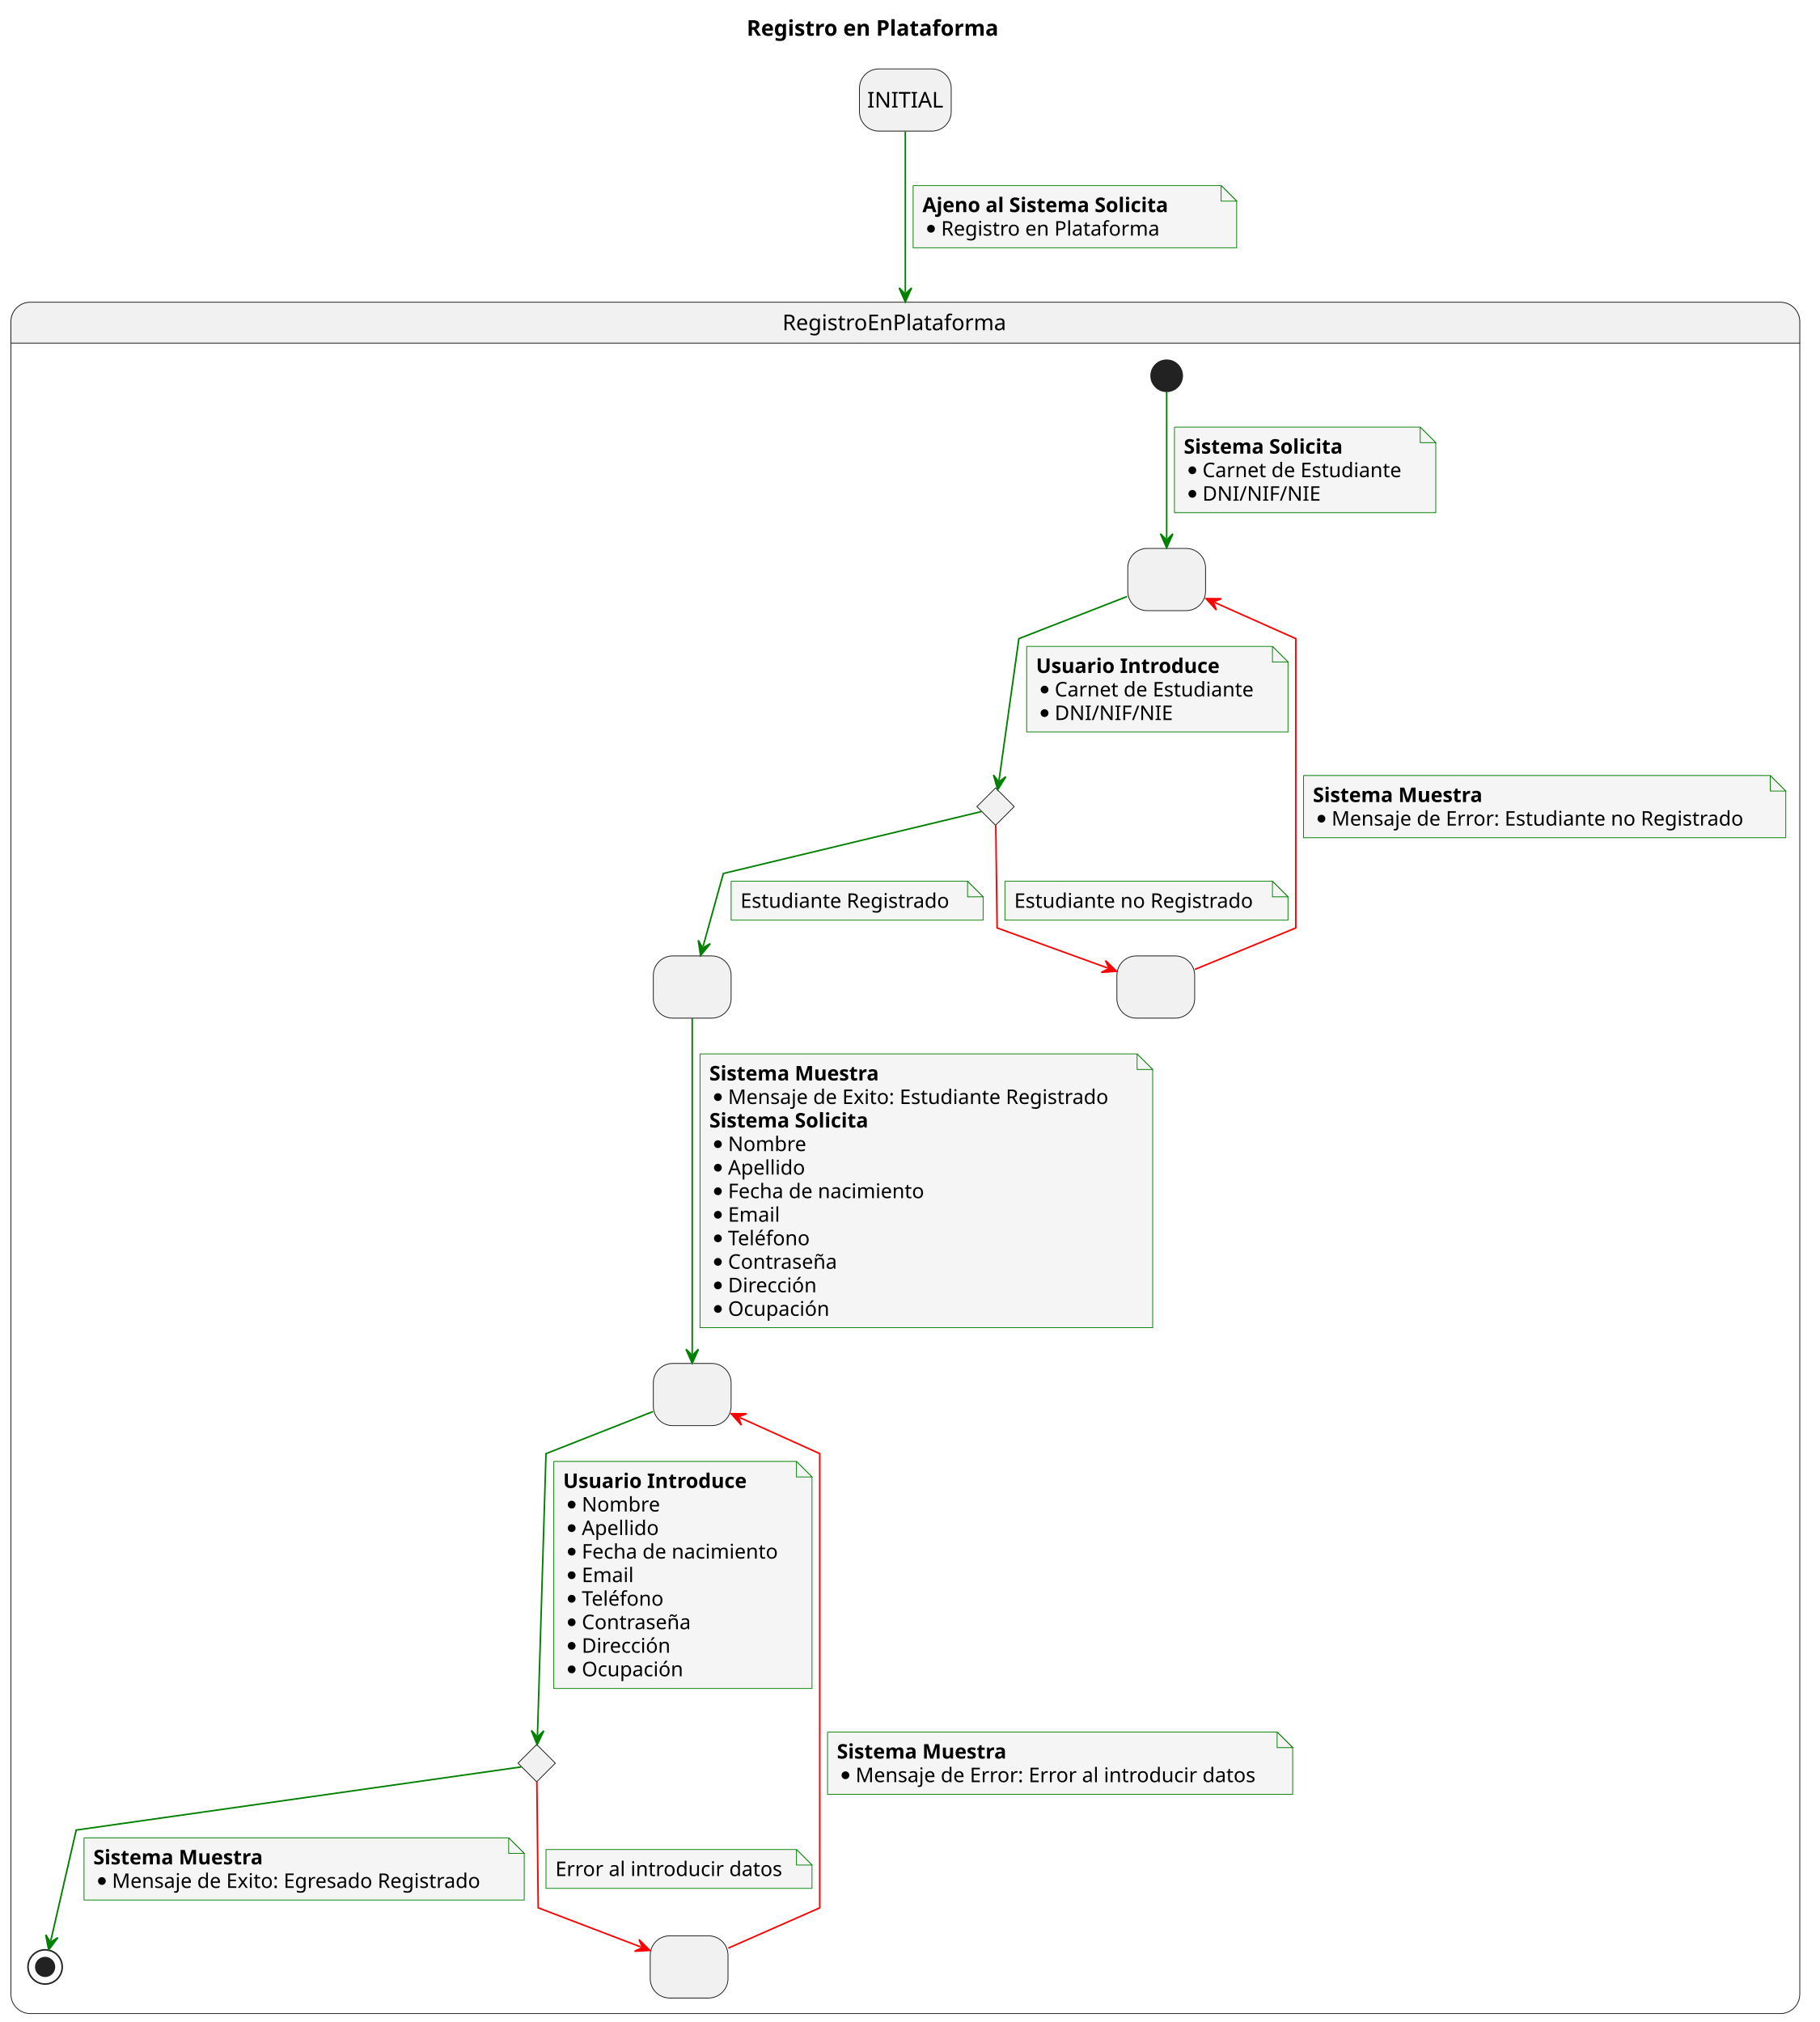
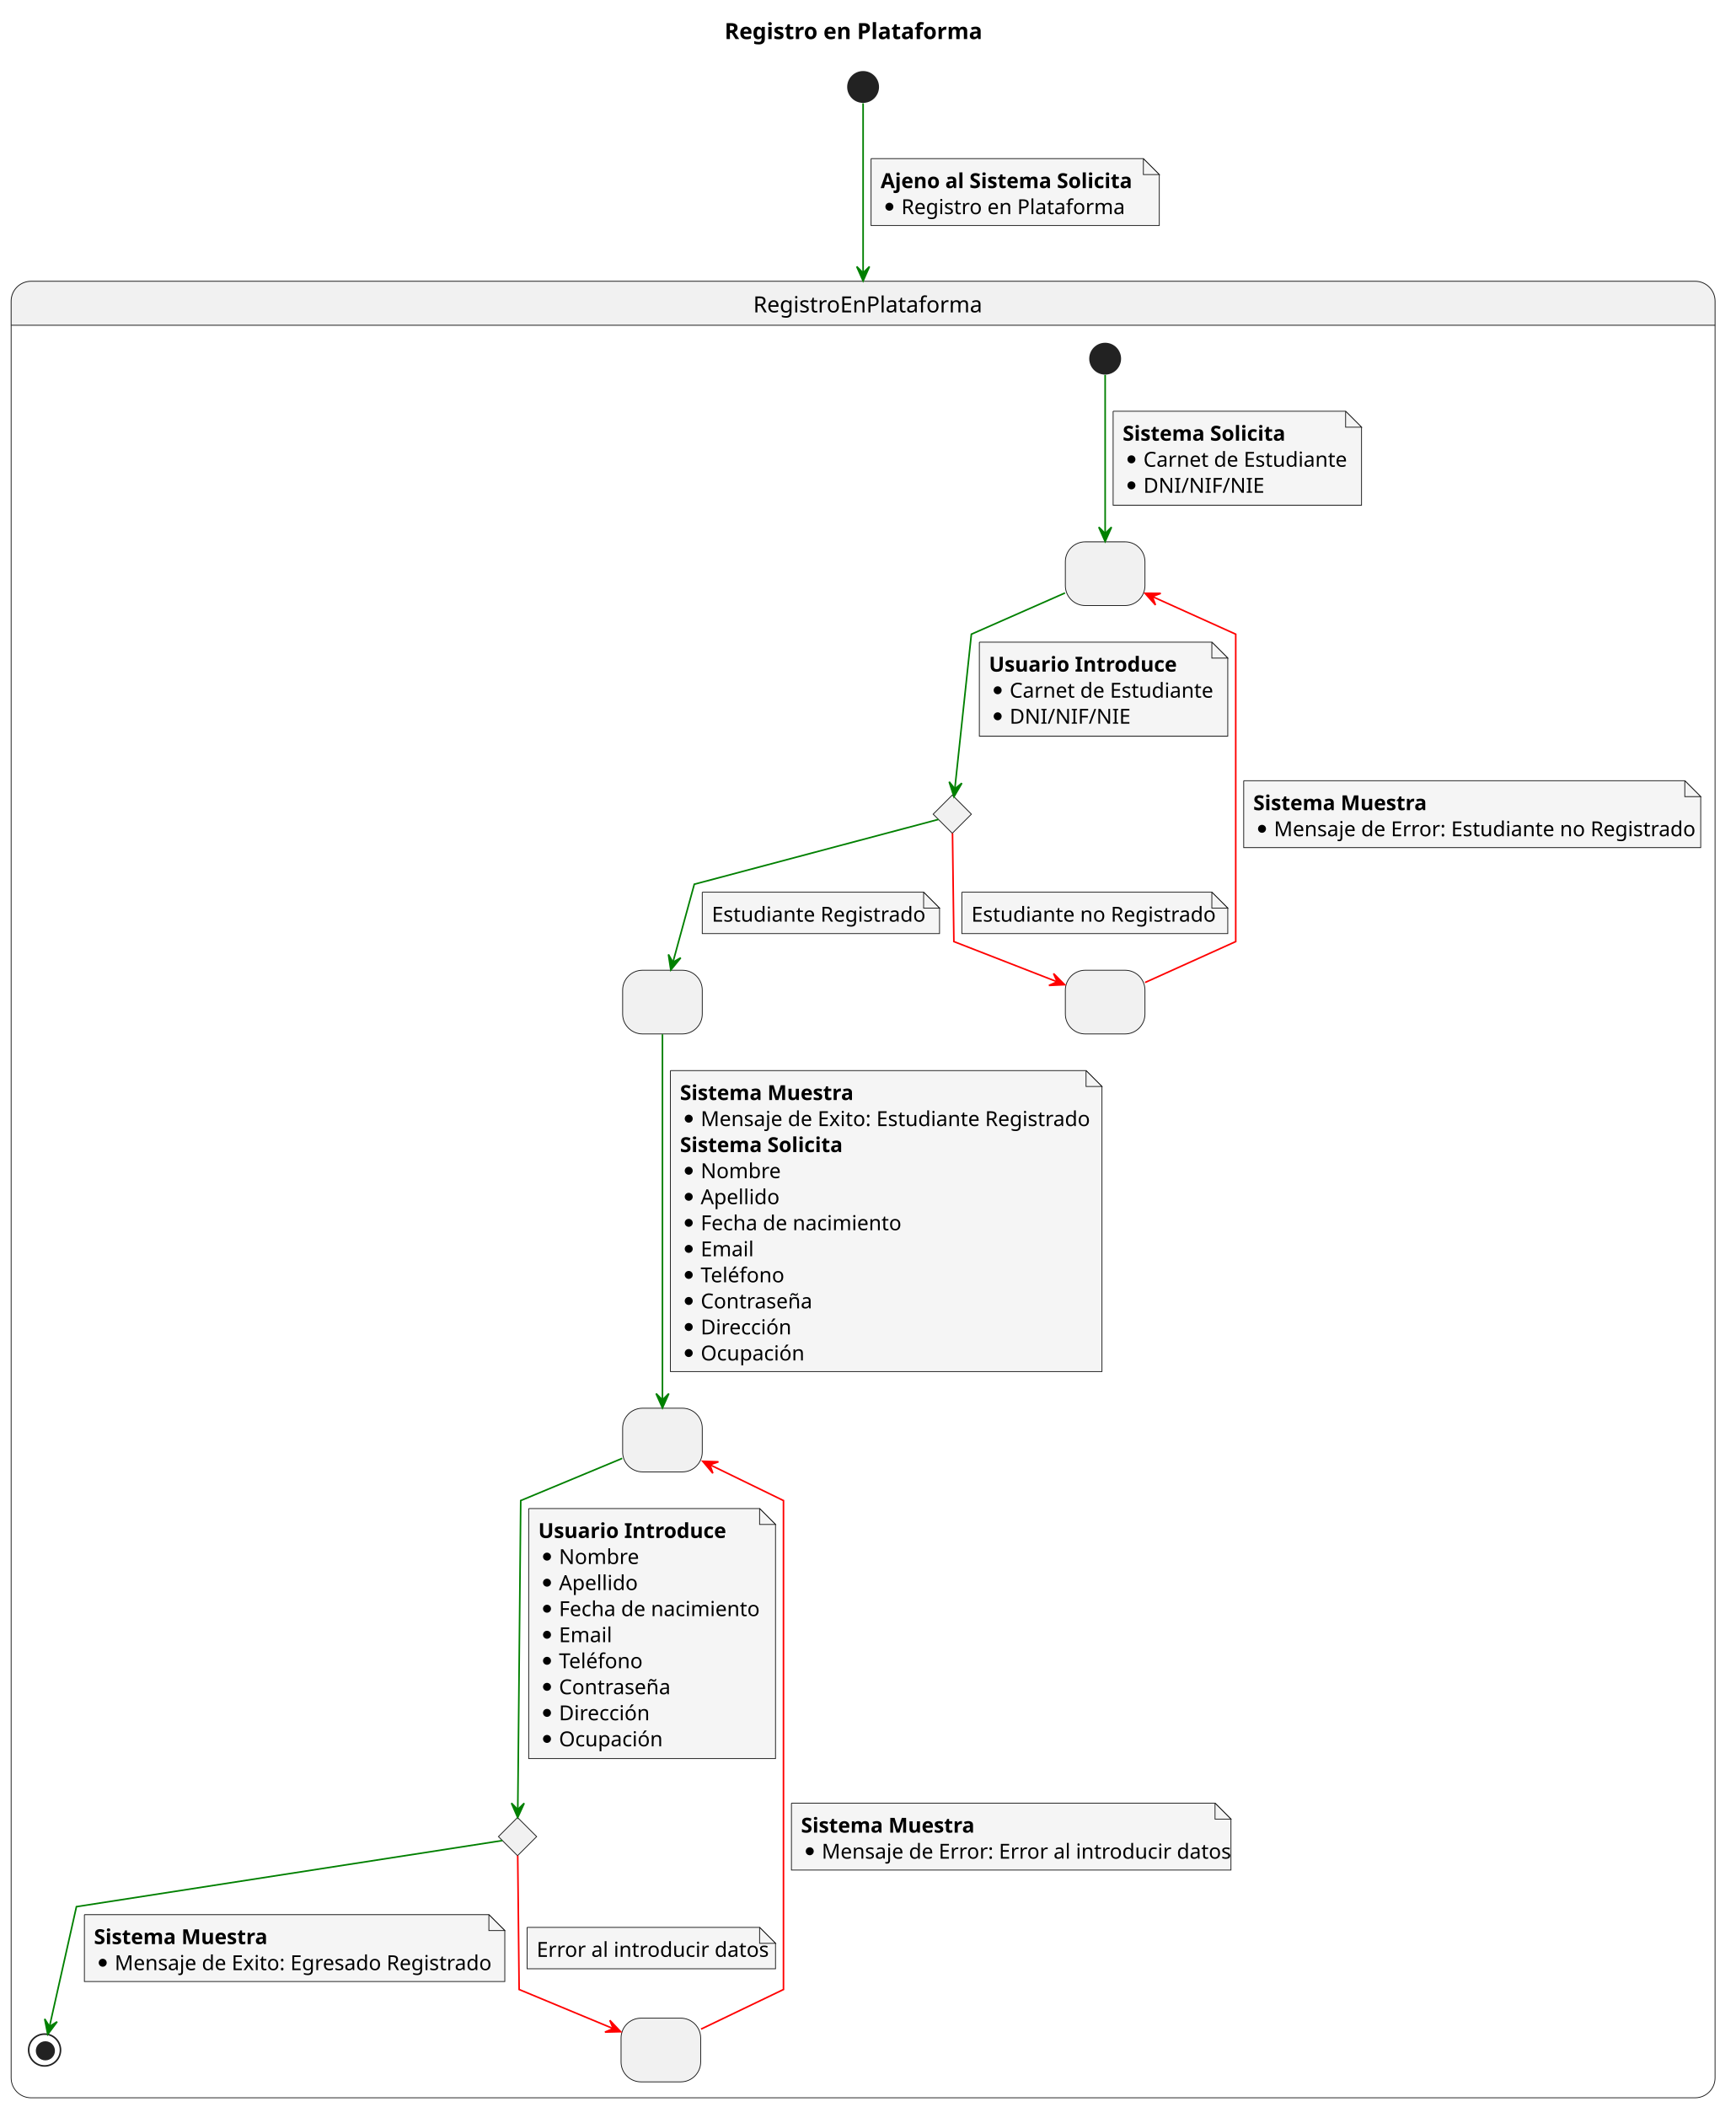
- <svg xmlns="http://www.w3.org/2000/svg" contentStyleType="text/css" height="1300px" preserveAspectRatio="none" style="width:1170px;height:1300px;background:#FFFFFF;" version="1.1" viewBox="0 0 1170 1300" width="1170px" zoomAndPan="magnify">
+ <svg xmlns="http://www.w3.org/2000/svg" contentStyleType="text/css" height="1323px" preserveAspectRatio="none" style="width:1090px;height:1323px;background:#FFFFFF;" version="1.1" viewBox="0 0 1090 1323" width="1090px" zoomAndPan="magnify">
  <defs />
  <g>
-     <text fill="#000000" font-family="sans-serif" font-size="14" font-weight="bold" lengthAdjust="spacing" textLength="190" x="480" y="22.995">Registro en Plataforma</text>
-     <rect fill="#F1F1F1" height="40" rx="12.5" ry="12.5" style="stroke:#181818;stroke-width:0.5;" width="59" x="552.5" y="44.297" />
-     <text fill="#000000" font-family="sans-serif" font-size="14" lengthAdjust="spacing" textLength="49" x="557.5" y="69.144">INITIAL</text>
-     <path d="M19.5,194.297 L1144.5,194.297 A12.5,12.5 0 0 1 1157,206.797 L1157,220.594 L7,220.594 L7,206.797 A12.5,12.5 0 0 1 19.5,194.297 " fill="#F1F1F1" style="stroke:#F1F1F1;stroke-width:1.0;" />
-     <rect fill="none" height="1100.297" rx="12.5" ry="12.5" style="stroke:#181818;stroke-width:0.5;" width="1150" x="7" y="194.297" />
-     <line style="stroke:#181818;stroke-width:0.5;" x1="7" x2="1157" y1="220.594" y2="220.594" />
-     <text fill="#000000" font-family="sans-serif" font-size="14" lengthAdjust="spacing" textLength="158" x="503" y="212.292">RegistroEnPlataforma</text>
-     <rect fill="#F1F1F1" height="40" rx="12.5" ry="12.5" style="stroke:#181818;stroke-width:0.5;" width="50" x="725" y="352.594" />
-     <text fill="#000000" font-family="sans-serif" font-size="14" lengthAdjust="spacing" textLength="4" x="748" y="377.44"> </text>
+     <rect fill="none" height="27.609" id="_title" style="stroke:none;stroke-width:1.0;" width="170" x="450" y="5" />
+     <text fill="#000000" font-family="sans-serif" font-size="14" font-weight="bold" lengthAdjust="spacing" textLength="160" x="455" y="24.533">Registro en Plataforma</text>
+     <ellipse cx="542" cy="54.609" fill="#222222" rx="10" ry="10" style="stroke:none;stroke-width:1.0;" />
+     <path d="M19.5,176.609 L1064.5,176.609 A12.5,12.5 0 0 1 1077,189.109 L1077,204.219 L7,204.219 L7,189.109 A12.5,12.5 0 0 1 19.5,176.609 " fill="#F1F1F1" style="stroke:#F1F1F1;stroke-width:1.0;" />
+     <rect fill="none" height="1140.609" rx="12.5" ry="12.5" style="stroke:#181818;stroke-width:0.5;" width="1070" x="7" y="176.609" />
+     <line style="stroke:#181818;stroke-width:0.5;" x1="7" x2="1077" y1="204.219" y2="204.219" />
+     <text fill="#000000" font-family="sans-serif" font-size="14" lengthAdjust="spacing" textLength="138" x="473" y="196.143">RegistroEnPlataforma</text>
+     <rect fill="#F1F1F1" height="40" rx="12.5" ry="12.5" style="stroke:#181818;stroke-width:0.5;" width="50" x="669" y="340.219" />
+     <text fill="#000000" font-family="sans-serif" font-size="14" lengthAdjust="spacing" textLength="4" x="692" y="365.947"> </text>
    <g id="elem_3">
-       <polygon fill="#F1F1F1" points="640,506.594,652,518.594,640,530.594,628,518.594,640,506.594" style="stroke:#181818;stroke-width:0.5;" />
+       <polygon fill="#F1F1F1" points="598,499.219,610,511.219,598,523.219,586,511.219,598,499.219" style="stroke:#181818;stroke-width:0.5;" />
    </g>
-     <rect fill="#F1F1F1" height="40" rx="12.5" ry="12.5" style="stroke:#181818;stroke-width:0.5;" width="50" x="420" y="614.594" />
-     <text fill="#000000" font-family="sans-serif" font-size="14" lengthAdjust="spacing" textLength="4" x="443" y="639.44"> </text>
-     <rect fill="#F1F1F1" height="40" rx="12.5" ry="12.5" style="stroke:#181818;stroke-width:0.5;" width="50" x="718" y="614.594" />
-     <text fill="#000000" font-family="sans-serif" font-size="14" lengthAdjust="spacing" textLength="4" x="741" y="639.44"> </text>
-     <rect fill="#F1F1F1" height="40" rx="12.5" ry="12.5" style="stroke:#181818;stroke-width:0.5;" width="50" x="420" y="876.594" />
-     <text fill="#000000" font-family="sans-serif" font-size="14" lengthAdjust="spacing" textLength="4" x="443" y="901.44"> </text>
+     <rect fill="#F1F1F1" height="40" rx="12.5" ry="12.5" style="stroke:#181818;stroke-width:0.5;" width="50" x="391" y="609.219" />
+     <text fill="#000000" font-family="sans-serif" font-size="14" lengthAdjust="spacing" textLength="4" x="414" y="634.947"> </text>
+     <rect fill="#F1F1F1" height="40" rx="12.5" ry="12.5" style="stroke:#181818;stroke-width:0.5;" width="50" x="669" y="609.219" />
+     <text fill="#000000" font-family="sans-serif" font-size="14" lengthAdjust="spacing" textLength="4" x="692" y="634.947"> </text>
+     <rect fill="#F1F1F1" height="40" rx="12.5" ry="12.5" style="stroke:#181818;stroke-width:0.5;" width="50" x="391" y="884.219" />
+     <text fill="#000000" font-family="sans-serif" font-size="14" lengthAdjust="spacing" textLength="4" x="414" y="909.947"> </text>
    <g id="elem_7">
-       <polygon fill="#F1F1F1" points="345,1121.594,357,1133.594,345,1145.594,333,1133.594,345,1121.594" style="stroke:#181818;stroke-width:0.5;" />
+       <polygon fill="#F1F1F1" points="325,1141.219,337,1153.219,325,1165.219,313,1153.219,325,1141.219" style="stroke:#181818;stroke-width:0.5;" />
    </g>
-     <rect fill="#F1F1F1" height="40" rx="12.5" ry="12.5" style="stroke:#181818;stroke-width:0.5;" width="50" x="418" y="1244.594" />
-     <text fill="#000000" font-family="sans-serif" font-size="14" lengthAdjust="spacing" textLength="4" x="441" y="1269.44"> </text>
-     <ellipse cx="750" cy="241.594" fill="#222222" rx="10" ry="10" style="stroke:#222222;stroke-width:1.0;" />
-     <ellipse cx="29" cy="1264.594" fill="none" rx="11" ry="11" style="stroke:#222222;stroke-width:1.0;" />
-     <ellipse cx="29" cy="1264.594" fill="#222222" rx="6" ry="6" style="stroke:#222222;stroke-width:1.0;" />
+     <rect fill="#F1F1F1" height="40" rx="12.5" ry="12.5" style="stroke:#181818;stroke-width:0.5;" width="50" x="390" y="1267.219" />
+     <text fill="#000000" font-family="sans-serif" font-size="14" lengthAdjust="spacing" textLength="4" x="413" y="1292.947"> </text>
+     <ellipse cx="694" cy="225.219" fill="#222222" rx="10" ry="10" style="stroke:none;stroke-width:1.0;" />
+     <ellipse cx="28" cy="1287.219" fill="none" rx="10" ry="10" style="stroke:#222222;stroke-width:1.0;" />
+     <ellipse cx="28.5" cy="1287.719" fill="#222222" rx="6" ry="6" style="stroke:none;stroke-width:1.0;" />
    <g id="link_*start*RegistroEnPlataforma_2">
-       <path d="M750,251.874 C750,272.784 750,317.974 750,346.172 " fill="none" id="*start*RegistroEnPlataforma-to-2" style="stroke:#008000;stroke-width:1.0;" />
-       <polygon fill="#008000" points="750,352.172,754,343.172,750,347.172,746,343.172,750,352.172" style="stroke:#008000;stroke-width:1.0;" />
-       <path d="M755,274.594 L755,329.594 L923,329.594 L923,284.594 L913,274.594 L755,274.594 " fill="#F5F5F5" style="stroke:#008000;stroke-width:0.5;" />
-       <path d="M913,274.594 L913,284.594 L923,284.594 L913,274.594 " fill="#F5F5F5" style="stroke:#008000;stroke-width:0.5;" />
-       <text fill="#000000" font-family="sans-serif" font-size="13" font-weight="bold" lengthAdjust="spacing" textLength="122" x="761" y="291.661">Sistema Solicita</text>
-       <ellipse cx="766.5" cy="302.359" fill="#000000" rx="2.5" ry="2.5" style="stroke:#000000;stroke-width:0.0;" />
-       <text fill="#000000" font-family="sans-serif" font-size="13" lengthAdjust="spacing" textLength="135" x="773" y="306.793">Carnet de Estudiante</text>
-       <ellipse cx="766.5" cy="317.492" fill="#000000" rx="2.5" ry="2.5" style="stroke:#000000;stroke-width:0.0;" />
-       <text fill="#000000" font-family="sans-serif" font-size="13" lengthAdjust="spacing" textLength="69" x="773" y="321.926">DNI/NIF/NIE</text>
+       <path d="M694,235.359 C694,255.579 694,304.679 694,334.629 " fill="none" id="*start*RegistroEnPlataforma-to-2" style="stroke:#008000;stroke-width:1.0;" />
+       <polygon fill="#008000" points="694,339.989,698,330.989,694,334.989,690,330.989,694,339.989" style="stroke:#008000;stroke-width:1.0;" />
+       <path d="M699,258.219 L699,317.219 L855,317.219 L855,268.219 L845,258.219 L699,258.219 " fill="#F5F5F5" style="stroke:#181818;stroke-width:0.5;" />
+       <path d="M845,258.219 L845,268.219 L855,268.219 L845,258.219 " fill="#F5F5F5" style="stroke:#181818;stroke-width:0.5;" />
+       <text fill="#000000" font-family="sans-serif" font-size="13" font-weight="bold" lengthAdjust="spacing" textLength="103" x="705" y="276.714">Sistema Solicita</text>
+       <ellipse cx="710.5" cy="288.422" fill="#000000" rx="2.5" ry="2.5" style="stroke:#000000;stroke-width:0.0;" />
+       <text fill="#000000" font-family="sans-serif" font-size="13" lengthAdjust="spacing" textLength="122" x="718" y="293.065">Carnet de Estudiante</text>
+       <ellipse cx="710.5" cy="304.773" fill="#000000" rx="2.5" ry="2.5" style="stroke:#000000;stroke-width:0.0;" />
+       <text fill="#000000" font-family="sans-serif" font-size="13" lengthAdjust="spacing" textLength="70" x="718" y="309.417">DNI/NIF/NIE</text>
    </g>
    <g id="link_2_3">
-       <path d="M724.542,383.509 C696.402,394.469 655,410.594 655,410.594 C655,410.594 645.931,475.289 642.217,501.777 " fill="none" id="2-to-3" style="stroke:#008000;stroke-width:1.0;" />
-       <polygon fill="#008000" points="641.384,507.719,646.595,499.361,642.078,502.767,638.673,498.25,641.384,507.719" style="stroke:#008000;stroke-width:1.0;" />
-       <path d="M660,415.594 L660,470.594 L828,470.594 L828,425.594 L818,415.594 L660,415.594 " fill="#F5F5F5" style="stroke:#008000;stroke-width:0.5;" />
-       <path d="M818,415.594 L818,425.594 L828,425.594 L818,415.594 " fill="#F5F5F5" style="stroke:#008000;stroke-width:0.5;" />
-       <text fill="#000000" font-family="sans-serif" font-size="13" font-weight="bold" lengthAdjust="spacing" textLength="136" x="666" y="432.661">Usuario Introduce</text>
-       <ellipse cx="671.5" cy="443.359" fill="#000000" rx="2.5" ry="2.5" style="stroke:#000000;stroke-width:0.0;" />
-       <text fill="#000000" font-family="sans-serif" font-size="13" lengthAdjust="spacing" textLength="135" x="678" y="447.793">Carnet de Estudiante</text>
-       <ellipse cx="671.5" cy="458.492" fill="#000000" rx="2.5" ry="2.5" style="stroke:#000000;stroke-width:0.0;" />
-       <text fill="#000000" font-family="sans-serif" font-size="13" lengthAdjust="spacing" textLength="69" x="678" y="462.926">DNI/NIF/NIE</text>
+       <path d="M668.8,372.319 C644.05,383.219 610,398.219 610,398.219 C610,398.219 602.91,464.379 599.63,494.999 " fill="none" id="2-to-3" style="stroke:#008000;stroke-width:1.0;" />
+       <polygon fill="#008000" points="599.06,500.279,604.013,491.766,599.603,495.308,596.061,490.898,599.06,500.279" style="stroke:#008000;stroke-width:1.0;" />
+       <path d="M615,403.219 L615,462.219 L771,462.219 L771,413.219 L761,403.219 L615,403.219 " fill="#F5F5F5" style="stroke:#181818;stroke-width:0.5;" />
+       <path d="M761,403.219 L761,413.219 L771,413.219 L761,403.219 " fill="#F5F5F5" style="stroke:#181818;stroke-width:0.5;" />
+       <text fill="#000000" font-family="sans-serif" font-size="13" font-weight="bold" lengthAdjust="spacing" textLength="112" x="621" y="421.714">Usuario Introduce</text>
+       <ellipse cx="626.5" cy="433.422" fill="#000000" rx="2.5" ry="2.5" style="stroke:#000000;stroke-width:0.0;" />
+       <text fill="#000000" font-family="sans-serif" font-size="13" lengthAdjust="spacing" textLength="122" x="634" y="438.065">Carnet de Estudiante</text>
+       <ellipse cx="626.5" cy="449.773" fill="#000000" rx="2.5" ry="2.5" style="stroke:#000000;stroke-width:0.0;" />
+       <text fill="#000000" font-family="sans-serif" font-size="13" lengthAdjust="spacing" textLength="70" x="634" y="454.417">DNI/NIF/NIE</text>
    </g>
    <g id="link_3_5">
-       <path d="M640.143,530.626 C640.42,551.917 641,596.594 641,596.594 C641,596.594 681.941,611.445 712.147,622.402 " fill="none" id="3-to-5" style="stroke:#FF0000;stroke-width:1.0;" />
-       <polygon fill="#FF0000" points="717.787,624.448,710.69,617.619,713.087,622.743,707.962,625.139,717.787,624.448" style="stroke:#FF0000;stroke-width:1.0;" />
-       <path d="M646,566.594 L646,591.594 L828,591.594 L828,576.594 L818,566.594 L646,566.594 " fill="#F5F5F5" style="stroke:#008000;stroke-width:0.5;" />
-       <path d="M818,566.594 L818,576.594 L828,576.594 L818,566.594 " fill="#F5F5F5" style="stroke:#008000;stroke-width:0.5;" />
-       <text fill="#000000" font-family="sans-serif" font-size="13" lengthAdjust="spacing" textLength="161" x="652" y="583.661">Estudiante no Registrado</text>
+       <path d="M598.14,523.199 C598.41,544.909 599,591.219 599,591.219 C599,591.219 636,605.629 663.81,616.459 " fill="none" id="3-to-5" style="stroke:#FF0000;stroke-width:1.0;" />
+       <polygon fill="#FF0000" points="668.54,618.299,661.606,611.305,663.881,616.484,658.702,618.759,668.54,618.299" style="stroke:#FF0000;stroke-width:1.0;" />
+       <path d="M604,560.219 L604,586.219 L771,586.219 L771,570.219 L761,560.219 L604,560.219 " fill="#F5F5F5" style="stroke:#181818;stroke-width:0.5;" />
+       <path d="M761,560.219 L761,570.219 L771,570.219 L761,560.219 " fill="#F5F5F5" style="stroke:#181818;stroke-width:0.5;" />
+       <text fill="#000000" font-family="sans-serif" font-size="13" lengthAdjust="spacing" textLength="146" x="610" y="578.714">Estudiante no Registrado</text>
    </g>
    <g id="link_5_2">
-       <path d="M768.07,623.287 C794.7,612.339 833,596.594 833,596.594 C833,596.594 833,410.594 833,410.594 C833,410.594 805.243,398.22 780.834,387.339 " fill="none" id="5-to-2" style="stroke:#FF0000;stroke-width:1.0;" />
-       <polygon fill="#FF0000" points="775.354,384.896,781.946,392.214,779.921,386.932,785.203,384.907,775.354,384.896" style="stroke:#FF0000;stroke-width:1.0;" />
-       <path d="M838,498.594 L838,538.594 L1148,538.594 L1148,508.594 L1138,498.594 L838,498.594 " fill="#F5F5F5" style="stroke:#008000;stroke-width:0.5;" />
-       <path d="M1138,498.594 L1138,508.594 L1148,508.594 L1138,498.594 " fill="#F5F5F5" style="stroke:#008000;stroke-width:0.5;" />
-       <text fill="#000000" font-family="sans-serif" font-size="13" font-weight="bold" lengthAdjust="spacing" textLength="129" x="844" y="515.661">Sistema Muestra</text>
-       <ellipse cx="849.5" cy="526.359" fill="#000000" rx="2.5" ry="2.5" style="stroke:#000000;stroke-width:0.0;" />
-       <text fill="#000000" font-family="sans-serif" font-size="13" lengthAdjust="spacing" textLength="277" x="856" y="530.793">Mensaje de Error: Estudiante no Registrado</text>
+       <path d="M719.05,616.919 C743.16,606.039 776,591.219 776,591.219 C776,591.219 776,398.219 776,398.219 C776,398.219 747.14,385.199 723.66,374.599 " fill="none" id="5-to-2" style="stroke:#FF0000;stroke-width:1.0;" />
+       <polygon fill="#FF0000" points="719.05,372.519,725.607,379.867,723.607,374.576,728.899,372.576,719.05,372.519" style="stroke:#FF0000;stroke-width:1.0;" />
+       <path d="M781,490.219 L781,532.219 L1068,532.219 L1068,500.219 L1058,490.219 L781,490.219 " fill="#F5F5F5" style="stroke:#181818;stroke-width:0.5;" />
+       <path d="M1058,490.219 L1058,500.219 L1068,500.219 L1058,490.219 " fill="#F5F5F5" style="stroke:#181818;stroke-width:0.5;" />
+       <text fill="#000000" font-family="sans-serif" font-size="13" font-weight="bold" lengthAdjust="spacing" textLength="105" x="787" y="508.714">Sistema Muestra</text>
+       <ellipse cx="792.5" cy="520.422" fill="#000000" rx="2.5" ry="2.5" style="stroke:#000000;stroke-width:0.0;" />
+       <text fill="#000000" font-family="sans-serif" font-size="13" lengthAdjust="spacing" textLength="253" x="800" y="525.065">Mensaje de Error: Estudiante no Registrado</text>
    </g>
    <g id="link_3_4">
-       <path d="M631.081,521.735 C595.42,530.293 465,561.594 465,561.594 C465,561.594 457.89,587.191 451.966,608.518 " fill="none" id="3-to-4" style="stroke:#008000;stroke-width:1.0;" />
-       <polygon fill="#008000" points="450.36,614.299,456.623,606.698,451.698,609.481,448.915,604.557,450.36,614.299" style="stroke:#008000;stroke-width:1.0;" />
-       <path d="M470,566.594 L470,591.594 L632,591.594 L632,576.594 L622,566.594 L470,566.594 " fill="#F5F5F5" style="stroke:#008000;stroke-width:0.5;" />
-       <path d="M622,566.594 L622,576.594 L632,576.594 L622,566.594 " fill="#F5F5F5" style="stroke:#008000;stroke-width:0.5;" />
-       <text fill="#000000" font-family="sans-serif" font-size="13" lengthAdjust="spacing" textLength="141" x="476" y="583.661">Estudiante Registrado</text>
+       <path d="M589.29,514.529 C555.64,523.459 436,555.219 436,555.219 C436,555.219 428.44,582.809 422.62,604.069 " fill="none" id="3-to-4" style="stroke:#008000;stroke-width:1.0;" />
+       <polygon fill="#008000" points="421.25,609.039,427.479,601.41,422.567,604.215,419.761,599.303,421.25,609.039" style="stroke:#008000;stroke-width:1.0;" />
+       <path d="M441,560.219 L441,586.219 L590,586.219 L590,570.219 L580,560.219 L441,560.219 " fill="#F5F5F5" style="stroke:#181818;stroke-width:0.5;" />
+       <path d="M580,560.219 L580,570.219 L590,570.219 L580,560.219 " fill="#F5F5F5" style="stroke:#181818;stroke-width:0.5;" />
+       <text fill="#000000" font-family="sans-serif" font-size="13" lengthAdjust="spacing" textLength="128" x="447" y="578.714">Estudiante Registrado</text>
    </g>
    <g id="link_4_6">
-       <path d="M445,654.712 C445,702.794 445,822.336 445,870.448 " fill="none" id="4-to-6" style="stroke:#008000;stroke-width:1.0;" />
-       <polygon fill="#008000" points="445,876.448,449,867.448,445,871.448,441,867.448,445,876.448" style="stroke:#008000;stroke-width:1.0;" />
-       <path d="M450,677.594 L450,853.594 L741,853.594 L741,687.594 L731,677.594 L450,677.594 " fill="#F5F5F5" style="stroke:#008000;stroke-width:0.5;" />
-       <path d="M731,677.594 L731,687.594 L741,687.594 L731,677.594 " fill="#F5F5F5" style="stroke:#008000;stroke-width:0.5;" />
-       <text fill="#000000" font-family="sans-serif" font-size="13" font-weight="bold" lengthAdjust="spacing" textLength="129" x="456" y="694.661">Sistema Muestra</text>
-       <ellipse cx="461.5" cy="705.359" fill="#000000" rx="2.5" ry="2.5" style="stroke:#000000;stroke-width:0.0;" />
-       <text fill="#000000" font-family="sans-serif" font-size="13" lengthAdjust="spacing" textLength="258" x="468" y="709.793">Mensaje de Exito: Estudiante Registrado</text>
-       <text fill="#000000" font-family="sans-serif" font-size="13" font-weight="bold" lengthAdjust="spacing" textLength="122" x="456" y="724.926">Sistema Solicita</text>
-       <ellipse cx="461.5" cy="735.625" fill="#000000" rx="2.5" ry="2.5" style="stroke:#000000;stroke-width:0.0;" />
-       <text fill="#000000" font-family="sans-serif" font-size="13" lengthAdjust="spacing" textLength="51" x="468" y="740.059">Nombre</text>
-       <ellipse cx="461.5" cy="750.758" fill="#000000" rx="2.5" ry="2.5" style="stroke:#000000;stroke-width:0.0;" />
-       <text fill="#000000" font-family="sans-serif" font-size="13" lengthAdjust="spacing" textLength="50" x="468" y="755.192">Apellido</text>
-       <ellipse cx="461.5" cy="765.891" fill="#000000" rx="2.5" ry="2.5" style="stroke:#000000;stroke-width:0.0;" />
-       <text fill="#000000" font-family="sans-serif" font-size="13" lengthAdjust="spacing" textLength="133" x="468" y="770.325">Fecha de nacimiento</text>
-       <ellipse cx="461.5" cy="781.023" fill="#000000" rx="2.5" ry="2.5" style="stroke:#000000;stroke-width:0.0;" />
-       <text fill="#000000" font-family="sans-serif" font-size="13" lengthAdjust="spacing" textLength="35" x="468" y="785.457">Email</text>
-       <ellipse cx="461.5" cy="796.156" fill="#000000" rx="2.5" ry="2.5" style="stroke:#000000;stroke-width:0.0;" />
-       <text fill="#000000" font-family="sans-serif" font-size="13" lengthAdjust="spacing" textLength="56" x="468" y="800.59">Teléfono</text>
-       <ellipse cx="461.5" cy="811.289" fill="#000000" rx="2.5" ry="2.5" style="stroke:#000000;stroke-width:0.0;" />
-       <text fill="#000000" font-family="sans-serif" font-size="13" lengthAdjust="spacing" textLength="74" x="468" y="815.723">Contraseña</text>
-       <ellipse cx="461.5" cy="826.422" fill="#000000" rx="2.5" ry="2.5" style="stroke:#000000;stroke-width:0.0;" />
-       <text fill="#000000" font-family="sans-serif" font-size="13" lengthAdjust="spacing" textLength="59" x="468" y="830.856">Dirección</text>
-       <ellipse cx="461.5" cy="841.555" fill="#000000" rx="2.5" ry="2.5" style="stroke:#000000;stroke-width:0.0;" />
-       <text fill="#000000" font-family="sans-serif" font-size="13" lengthAdjust="spacing" textLength="67" x="468" y="845.989">Ocupación</text>
+       <path d="M416,649.419 C416,697.879 416,825.109 416,878.779 " fill="none" id="4-to-6" style="stroke:#008000;stroke-width:1.0;" />
+       <polygon fill="#008000" points="416,884.039,420,875.039,416,879.039,412,875.039,416,884.039" style="stroke:#008000;stroke-width:1.0;" />
+       <path d="M421,672.219 L421,861.219 L692,861.219 L692,682.219 L682,672.219 L421,672.219 " fill="#F5F5F5" style="stroke:#181818;stroke-width:0.5;" />
+       <path d="M682,672.219 L682,682.219 L692,682.219 L682,672.219 " fill="#F5F5F5" style="stroke:#181818;stroke-width:0.5;" />
+       <text fill="#000000" font-family="sans-serif" font-size="13" font-weight="bold" lengthAdjust="spacing" textLength="105" x="427" y="690.714">Sistema Muestra</text>
+       <ellipse cx="432.5" cy="702.422" fill="#000000" rx="2.5" ry="2.5" style="stroke:#000000;stroke-width:0.0;" />
+       <text fill="#000000" font-family="sans-serif" font-size="13" lengthAdjust="spacing" textLength="237" x="440" y="707.065">Mensaje de Exito: Estudiante Registrado</text>
+       <text fill="#000000" font-family="sans-serif" font-size="13" font-weight="bold" lengthAdjust="spacing" textLength="103" x="427" y="723.417">Sistema Solicita</text>
+       <ellipse cx="432.5" cy="735.125" fill="#000000" rx="2.5" ry="2.5" style="stroke:#000000;stroke-width:0.0;" />
+       <text fill="#000000" font-family="sans-serif" font-size="13" lengthAdjust="spacing" textLength="45" x="440" y="739.769">Nombre</text>
+       <ellipse cx="432.5" cy="751.477" fill="#000000" rx="2.5" ry="2.5" style="stroke:#000000;stroke-width:0.0;" />
+       <text fill="#000000" font-family="sans-serif" font-size="13" lengthAdjust="spacing" textLength="46" x="440" y="756.12">Apellido</text>
+       <ellipse cx="432.5" cy="767.828" fill="#000000" rx="2.5" ry="2.5" style="stroke:#000000;stroke-width:0.0;" />
+       <text fill="#000000" font-family="sans-serif" font-size="13" lengthAdjust="spacing" textLength="121" x="440" y="772.472">Fecha de nacimiento</text>
+       <ellipse cx="432.5" cy="784.18" fill="#000000" rx="2.5" ry="2.5" style="stroke:#000000;stroke-width:0.0;" />
+       <text fill="#000000" font-family="sans-serif" font-size="13" lengthAdjust="spacing" textLength="33" x="440" y="788.823">Email</text>
+       <ellipse cx="432.5" cy="800.531" fill="#000000" rx="2.5" ry="2.5" style="stroke:#000000;stroke-width:0.0;" />
+       <text fill="#000000" font-family="sans-serif" font-size="13" lengthAdjust="spacing" textLength="48" x="440" y="805.175">Teléfono</text>
+       <ellipse cx="432.5" cy="816.883" fill="#000000" rx="2.5" ry="2.5" style="stroke:#000000;stroke-width:0.0;" />
+       <text fill="#000000" font-family="sans-serif" font-size="13" lengthAdjust="spacing" textLength="66" x="440" y="821.526">Contraseña</text>
+       <ellipse cx="432.5" cy="833.234" fill="#000000" rx="2.5" ry="2.5" style="stroke:#000000;stroke-width:0.0;" />
+       <text fill="#000000" font-family="sans-serif" font-size="13" lengthAdjust="spacing" textLength="54" x="440" y="837.878">Dirección</text>
+       <ellipse cx="432.5" cy="849.586" fill="#000000" rx="2.5" ry="2.5" style="stroke:#000000;stroke-width:0.0;" />
+       <text fill="#000000" font-family="sans-serif" font-size="13" lengthAdjust="spacing" textLength="62" x="440" y="854.23">Ocupación</text>
    </g>
    <g id="link_6_7">
-       <path d="M419.81,907.509 C391.966,918.469 351,934.594 351,934.594 C351,934.594 346.771,1074.16 345.513,1115.669 " fill="none" id="6-to-7" style="stroke:#008000;stroke-width:1.0;" />
-       <polygon fill="#008000" points="345.331,1121.667,349.602,1112.792,345.483,1116.669,341.606,1112.55,345.331,1121.667" style="stroke:#008000;stroke-width:1.0;" />
-       <path d="M356,939.594 L356,1085.594 L522,1085.594 L522,949.594 L512,939.594 L356,939.594 " fill="#F5F5F5" style="stroke:#008000;stroke-width:0.5;" />
-       <path d="M512,939.594 L512,949.594 L522,949.594 L512,939.594 " fill="#F5F5F5" style="stroke:#008000;stroke-width:0.5;" />
-       <text fill="#000000" font-family="sans-serif" font-size="13" font-weight="bold" lengthAdjust="spacing" textLength="136" x="362" y="956.661">Usuario Introduce</text>
-       <ellipse cx="367.5" cy="967.359" fill="#000000" rx="2.5" ry="2.5" style="stroke:#000000;stroke-width:0.0;" />
-       <text fill="#000000" font-family="sans-serif" font-size="13" lengthAdjust="spacing" textLength="51" x="374" y="971.793">Nombre</text>
-       <ellipse cx="367.5" cy="982.492" fill="#000000" rx="2.5" ry="2.5" style="stroke:#000000;stroke-width:0.0;" />
-       <text fill="#000000" font-family="sans-serif" font-size="13" lengthAdjust="spacing" textLength="50" x="374" y="986.926">Apellido</text>
-       <ellipse cx="367.5" cy="997.625" fill="#000000" rx="2.5" ry="2.5" style="stroke:#000000;stroke-width:0.0;" />
-       <text fill="#000000" font-family="sans-serif" font-size="13" lengthAdjust="spacing" textLength="133" x="374" y="1002.059">Fecha de nacimiento</text>
-       <ellipse cx="367.5" cy="1012.758" fill="#000000" rx="2.5" ry="2.5" style="stroke:#000000;stroke-width:0.0;" />
-       <text fill="#000000" font-family="sans-serif" font-size="13" lengthAdjust="spacing" textLength="35" x="374" y="1017.192">Email</text>
-       <ellipse cx="367.5" cy="1027.891" fill="#000000" rx="2.5" ry="2.5" style="stroke:#000000;stroke-width:0.0;" />
-       <text fill="#000000" font-family="sans-serif" font-size="13" lengthAdjust="spacing" textLength="56" x="374" y="1032.325">Teléfono</text>
-       <ellipse cx="367.5" cy="1043.023" fill="#000000" rx="2.5" ry="2.5" style="stroke:#000000;stroke-width:0.0;" />
-       <text fill="#000000" font-family="sans-serif" font-size="13" lengthAdjust="spacing" textLength="74" x="374" y="1047.457">Contraseña</text>
-       <ellipse cx="367.5" cy="1058.156" fill="#000000" rx="2.5" ry="2.5" style="stroke:#000000;stroke-width:0.0;" />
-       <text fill="#000000" font-family="sans-serif" font-size="13" lengthAdjust="spacing" textLength="59" x="374" y="1062.59">Dirección</text>
-       <ellipse cx="367.5" cy="1073.289" fill="#000000" rx="2.5" ry="2.5" style="stroke:#000000;stroke-width:0.0;" />
-       <text fill="#000000" font-family="sans-serif" font-size="13" lengthAdjust="spacing" textLength="67" x="374" y="1077.723">Ocupación</text>
+       <path d="M390.73,915.719 C364.42,926.659 327,942.219 327,942.219 C327,942.219 325.62,1086.669 325.15,1135.959 " fill="none" id="6-to-7" style="stroke:#008000;stroke-width:1.0;" />
+       <polygon fill="#008000" points="325.1,1141.229,329.177,1132.263,325.143,1136.229,321.177,1132.195,325.1,1141.229" style="stroke:#008000;stroke-width:1.0;" />
+       <path d="M332,947.219 L332,1104.219 L487,1104.219 L487,957.219 L477,947.219 L332,947.219 " fill="#F5F5F5" style="stroke:#181818;stroke-width:0.5;" />
+       <path d="M477,947.219 L477,957.219 L487,957.219 L477,947.219 " fill="#F5F5F5" style="stroke:#181818;stroke-width:0.5;" />
+       <text fill="#000000" font-family="sans-serif" font-size="13" font-weight="bold" lengthAdjust="spacing" textLength="112" x="338" y="965.714">Usuario Introduce</text>
+       <ellipse cx="343.5" cy="977.422" fill="#000000" rx="2.5" ry="2.5" style="stroke:#000000;stroke-width:0.0;" />
+       <text fill="#000000" font-family="sans-serif" font-size="13" lengthAdjust="spacing" textLength="45" x="351" y="982.065">Nombre</text>
+       <ellipse cx="343.5" cy="993.773" fill="#000000" rx="2.5" ry="2.5" style="stroke:#000000;stroke-width:0.0;" />
+       <text fill="#000000" font-family="sans-serif" font-size="13" lengthAdjust="spacing" textLength="46" x="351" y="998.417">Apellido</text>
+       <ellipse cx="343.5" cy="1010.125" fill="#000000" rx="2.5" ry="2.5" style="stroke:#000000;stroke-width:0.0;" />
+       <text fill="#000000" font-family="sans-serif" font-size="13" lengthAdjust="spacing" textLength="121" x="351" y="1014.769">Fecha de nacimiento</text>
+       <ellipse cx="343.5" cy="1026.477" fill="#000000" rx="2.5" ry="2.5" style="stroke:#000000;stroke-width:0.0;" />
+       <text fill="#000000" font-family="sans-serif" font-size="13" lengthAdjust="spacing" textLength="33" x="351" y="1031.12">Email</text>
+       <ellipse cx="343.5" cy="1042.828" fill="#000000" rx="2.5" ry="2.5" style="stroke:#000000;stroke-width:0.0;" />
+       <text fill="#000000" font-family="sans-serif" font-size="13" lengthAdjust="spacing" textLength="48" x="351" y="1047.472">Teléfono</text>
+       <ellipse cx="343.5" cy="1059.18" fill="#000000" rx="2.5" ry="2.5" style="stroke:#000000;stroke-width:0.0;" />
+       <text fill="#000000" font-family="sans-serif" font-size="13" lengthAdjust="spacing" textLength="66" x="351" y="1063.823">Contraseña</text>
+       <ellipse cx="343.5" cy="1075.531" fill="#000000" rx="2.5" ry="2.5" style="stroke:#000000;stroke-width:0.0;" />
+       <text fill="#000000" font-family="sans-serif" font-size="13" lengthAdjust="spacing" textLength="54" x="351" y="1080.175">Dirección</text>
+       <ellipse cx="343.5" cy="1091.883" fill="#000000" rx="2.5" ry="2.5" style="stroke:#000000;stroke-width:0.0;" />
+       <text fill="#000000" font-family="sans-serif" font-size="13" lengthAdjust="spacing" textLength="62" x="351" y="1096.526">Ocupación</text>
    </g>
    <g id="link_7_*end*RegistroEnPlataforma">
-       <path d="M335.152,1135.991 C283.791,1143.279 49,1176.594 49,1176.594 C49,1176.594 37.892,1224.914 32.639,1247.766 " fill="none" id="7-to-*end*RegistroEnPlataforma" style="stroke:#008000;stroke-width:1.0;" />
-       <polygon fill="#008000" points="31.294,1253.614,37.209,1245.739,32.414,1248.741,29.412,1243.946,31.294,1253.614" style="stroke:#008000;stroke-width:1.0;" />
-       <path d="M54,1181.594 L54,1221.594 L337,1221.594 L337,1191.594 L327,1181.594 L54,1181.594 " fill="#F5F5F5" style="stroke:#008000;stroke-width:0.5;" />
-       <path d="M327,1181.594 L327,1191.594 L337,1191.594 L327,1181.594 " fill="#F5F5F5" style="stroke:#008000;stroke-width:0.5;" />
-       <text fill="#000000" font-family="sans-serif" font-size="13" font-weight="bold" lengthAdjust="spacing" textLength="129" x="60" y="1198.661">Sistema Muestra</text>
-       <ellipse cx="65.5" cy="1209.359" fill="#000000" rx="2.5" ry="2.5" style="stroke:#000000;stroke-width:0.0;" />
-       <text fill="#000000" font-family="sans-serif" font-size="13" lengthAdjust="spacing" textLength="250" x="72" y="1213.793">Mensaje de Exito: Egresado Registrado</text>
+       <path d="M315.47,1155.699 C266.76,1163.259 48,1197.219 48,1197.219 C48,1197.219 36.71,1247.449 31.1,1272.439 " fill="none" id="7-to-*end*RegistroEnPlataforma" style="stroke:#008000;stroke-width:1.0;" />
+       <polygon fill="#008000" points="29.99,1277.359,35.874,1269.461,31.091,1272.482,28.071,1267.699,29.99,1277.359" style="stroke:#008000;stroke-width:1.0;" />
+       <path d="M53,1202.219 L53,1244.219 L317,1244.219 L317,1212.219 L307,1202.219 L53,1202.219 " fill="#F5F5F5" style="stroke:#181818;stroke-width:0.5;" />
+       <path d="M307,1202.219 L307,1212.219 L317,1212.219 L307,1202.219 " fill="#F5F5F5" style="stroke:#181818;stroke-width:0.5;" />
+       <text fill="#000000" font-family="sans-serif" font-size="13" font-weight="bold" lengthAdjust="spacing" textLength="105" x="59" y="1220.714">Sistema Muestra</text>
+       <ellipse cx="64.5" cy="1232.422" fill="#000000" rx="2.5" ry="2.5" style="stroke:#000000;stroke-width:0.0;" />
+       <text fill="#000000" font-family="sans-serif" font-size="13" lengthAdjust="spacing" textLength="230" x="72" y="1237.065">Mensaje de Exito: Egresado Registrado</text>
    </g>
    <g id="link_7_8">
-       <path d="M345.119,1145.509 C345.384,1169.879 346,1226.594 346,1226.594 C346,1226.594 383.421,1240.868 412.162,1251.831 " fill="none" id="7-to-8" style="stroke:#FF0000;stroke-width:1.0;" />
-       <polygon fill="#FF0000" points="417.768,1253.969,410.785,1247.024,413.096,1252.187,407.933,1254.499,417.768,1253.969" style="stroke:#FF0000;stroke-width:1.0;" />
-       <path d="M351,1189.094 L351,1214.094 L522,1214.094 L522,1199.094 L512,1189.094 L351,1189.094 " fill="#F5F5F5" style="stroke:#008000;stroke-width:0.5;" />
-       <path d="M512,1189.094 L512,1199.094 L522,1199.094 L512,1189.094 " fill="#F5F5F5" style="stroke:#008000;stroke-width:0.5;" />
-       <text fill="#000000" font-family="sans-serif" font-size="13" lengthAdjust="spacing" textLength="150" x="357" y="1206.161">Error al introducir datos</text>
+       <path d="M325.11,1165.119 C325.38,1190.069 326,1249.219 326,1249.219 C326,1249.219 359.17,1263.009 385,1273.749 " fill="none" id="7-to-8" style="stroke:#FF0000;stroke-width:1.0;" />
+       <polygon fill="#FF0000" points="389.73,1275.719,382.95,1268.575,385.112,1273.803,379.884,1275.965,389.73,1275.719" style="stroke:#FF0000;stroke-width:1.0;" />
+       <path d="M331,1210.219 L331,1236.219 L487,1236.219 L487,1220.219 L477,1210.219 L331,1210.219 " fill="#F5F5F5" style="stroke:#181818;stroke-width:0.5;" />
+       <path d="M477,1210.219 L477,1220.219 L487,1220.219 L477,1210.219 " fill="#F5F5F5" style="stroke:#181818;stroke-width:0.5;" />
+       <text fill="#000000" font-family="sans-serif" font-size="13" lengthAdjust="spacing" textLength="135" x="337" y="1228.714">Error al introducir datos</text>
    </g>
    <g id="link_8_6">
-       <path d="M468.203,1252.493 C492.945,1241.594 527,1226.594 527,1226.594 C527,1226.594 527,934.594 527,934.594 C527,934.594 499.632,922.245 475.517,911.364 " fill="none" id="8-to-6" style="stroke:#FF0000;stroke-width:1.0;" />
-       <polygon fill="#FF0000" points="470.048,908.896,476.606,916.243,474.606,910.952,479.897,908.951,470.048,908.896" style="stroke:#FF0000;stroke-width:1.0;" />
-       <path d="M532,1113.594 L532,1153.594 L831,1153.594 L831,1123.594 L821,1113.594 L532,1113.594 " fill="#F5F5F5" style="stroke:#008000;stroke-width:0.5;" />
-       <path d="M821,1113.594 L821,1123.594 L831,1123.594 L821,1113.594 " fill="#F5F5F5" style="stroke:#008000;stroke-width:0.5;" />
-       <text fill="#000000" font-family="sans-serif" font-size="13" font-weight="bold" lengthAdjust="spacing" textLength="129" x="538" y="1130.661">Sistema Muestra</text>
-       <ellipse cx="543.5" cy="1141.359" fill="#000000" rx="2.5" ry="2.5" style="stroke:#000000;stroke-width:0.0;" />
-       <text fill="#000000" font-family="sans-serif" font-size="13" lengthAdjust="spacing" textLength="266" x="550" y="1145.793">Mensaje de Error: Error al introducir datos</text>
+       <path d="M440.21,1274.099 C462.67,1263.309 492,1249.219 492,1249.219 C492,1249.219 492,942.219 492,942.219 C492,942.219 467.29,930.189 446.05,919.849 " fill="none" id="8-to-6" style="stroke:#FF0000;stroke-width:1.0;" />
+       <polygon fill="#FF0000" points="441.31,917.539,447.649,925.077,445.805,919.729,451.153,917.885,441.31,917.539" style="stroke:#FF0000;stroke-width:1.0;" />
+       <path d="M497,1132.219 L497,1174.219 L773,1174.219 L773,1142.219 L763,1132.219 L497,1132.219 " fill="#F5F5F5" style="stroke:#181818;stroke-width:0.5;" />
+       <path d="M763,1132.219 L763,1142.219 L773,1142.219 L763,1132.219 " fill="#F5F5F5" style="stroke:#181818;stroke-width:0.5;" />
+       <text fill="#000000" font-family="sans-serif" font-size="13" font-weight="bold" lengthAdjust="spacing" textLength="105" x="503" y="1150.714">Sistema Muestra</text>
+       <ellipse cx="508.5" cy="1162.422" fill="#000000" rx="2.5" ry="2.5" style="stroke:#000000;stroke-width:0.0;" />
+       <text fill="#000000" font-family="sans-serif" font-size="13" lengthAdjust="spacing" textLength="242" x="516" y="1167.065">Mensaje de Error: Error al introducir datos</text>
    </g>
-     <g id="link_startState_RegistroEnPlataforma">
-       <path d="M582,84.497 C582,106.367 582,139.457 582,188.087 " fill="none" id="startState-to-RegistroEnPlataforma" style="stroke:#008000;stroke-width:1.0;" />
-       <polygon fill="#008000" points="582,194.087,586,185.087,582,189.087,578,185.087,582,194.087" style="stroke:#008000;stroke-width:1.0;" />
-       <path d="M587,119.297 L587,159.297 L795,159.297 L795,129.297 L785,119.297 L587,119.297 " fill="#F5F5F5" style="stroke:#008000;stroke-width:0.5;" />
-       <path d="M785,119.297 L785,129.297 L795,129.297 L785,119.297 " fill="#F5F5F5" style="stroke:#008000;stroke-width:0.5;" />
-       <text fill="#000000" font-family="sans-serif" font-size="13" font-weight="bold" lengthAdjust="spacing" textLength="187" x="593" y="136.364">Ajeno al Sistema Solicita</text>
-       <ellipse cx="598.5" cy="147.062" fill="#000000" rx="2.5" ry="2.5" style="stroke:#000000;stroke-width:0.0;" />
-       <text fill="#000000" font-family="sans-serif" font-size="13" lengthAdjust="spacing" textLength="148" x="605" y="151.497">Registro en Plataforma</text>
+     <g id="link_*start_RegistroEnPlataforma">
+       <path d="M542,64.849 C542,81.679 542,120.319 542,171.109 " fill="none" id="*start-to-RegistroEnPlataforma" style="stroke:#008000;stroke-width:1.0;" />
+       <polygon fill="#008000" points="542,176.379,546,167.379,542,171.379,538,167.379,542,176.379" style="stroke:#008000;stroke-width:1.0;" />
+       <path d="M547,99.609 L547,141.609 L728,141.609 L728,109.609 L718,99.609 L547,99.609 " fill="#F5F5F5" style="stroke:#181818;stroke-width:0.5;" />
+       <path d="M718,99.609 L718,109.609 L728,109.609 L718,99.609 " fill="#F5F5F5" style="stroke:#181818;stroke-width:0.5;" />
+       <text fill="#000000" font-family="sans-serif" font-size="13" font-weight="bold" lengthAdjust="spacing" textLength="160" x="553" y="118.105">Ajeno al Sistema Solicita</text>
+       <ellipse cx="558.5" cy="129.812" fill="#000000" rx="2.5" ry="2.5" style="stroke:#000000;stroke-width:0.0;" />
+       <text fill="#000000" font-family="sans-serif" font-size="13" lengthAdjust="spacing" textLength="132" x="566" y="134.456">Registro en Plataforma</text>
    </g>
  </g>
</svg>
